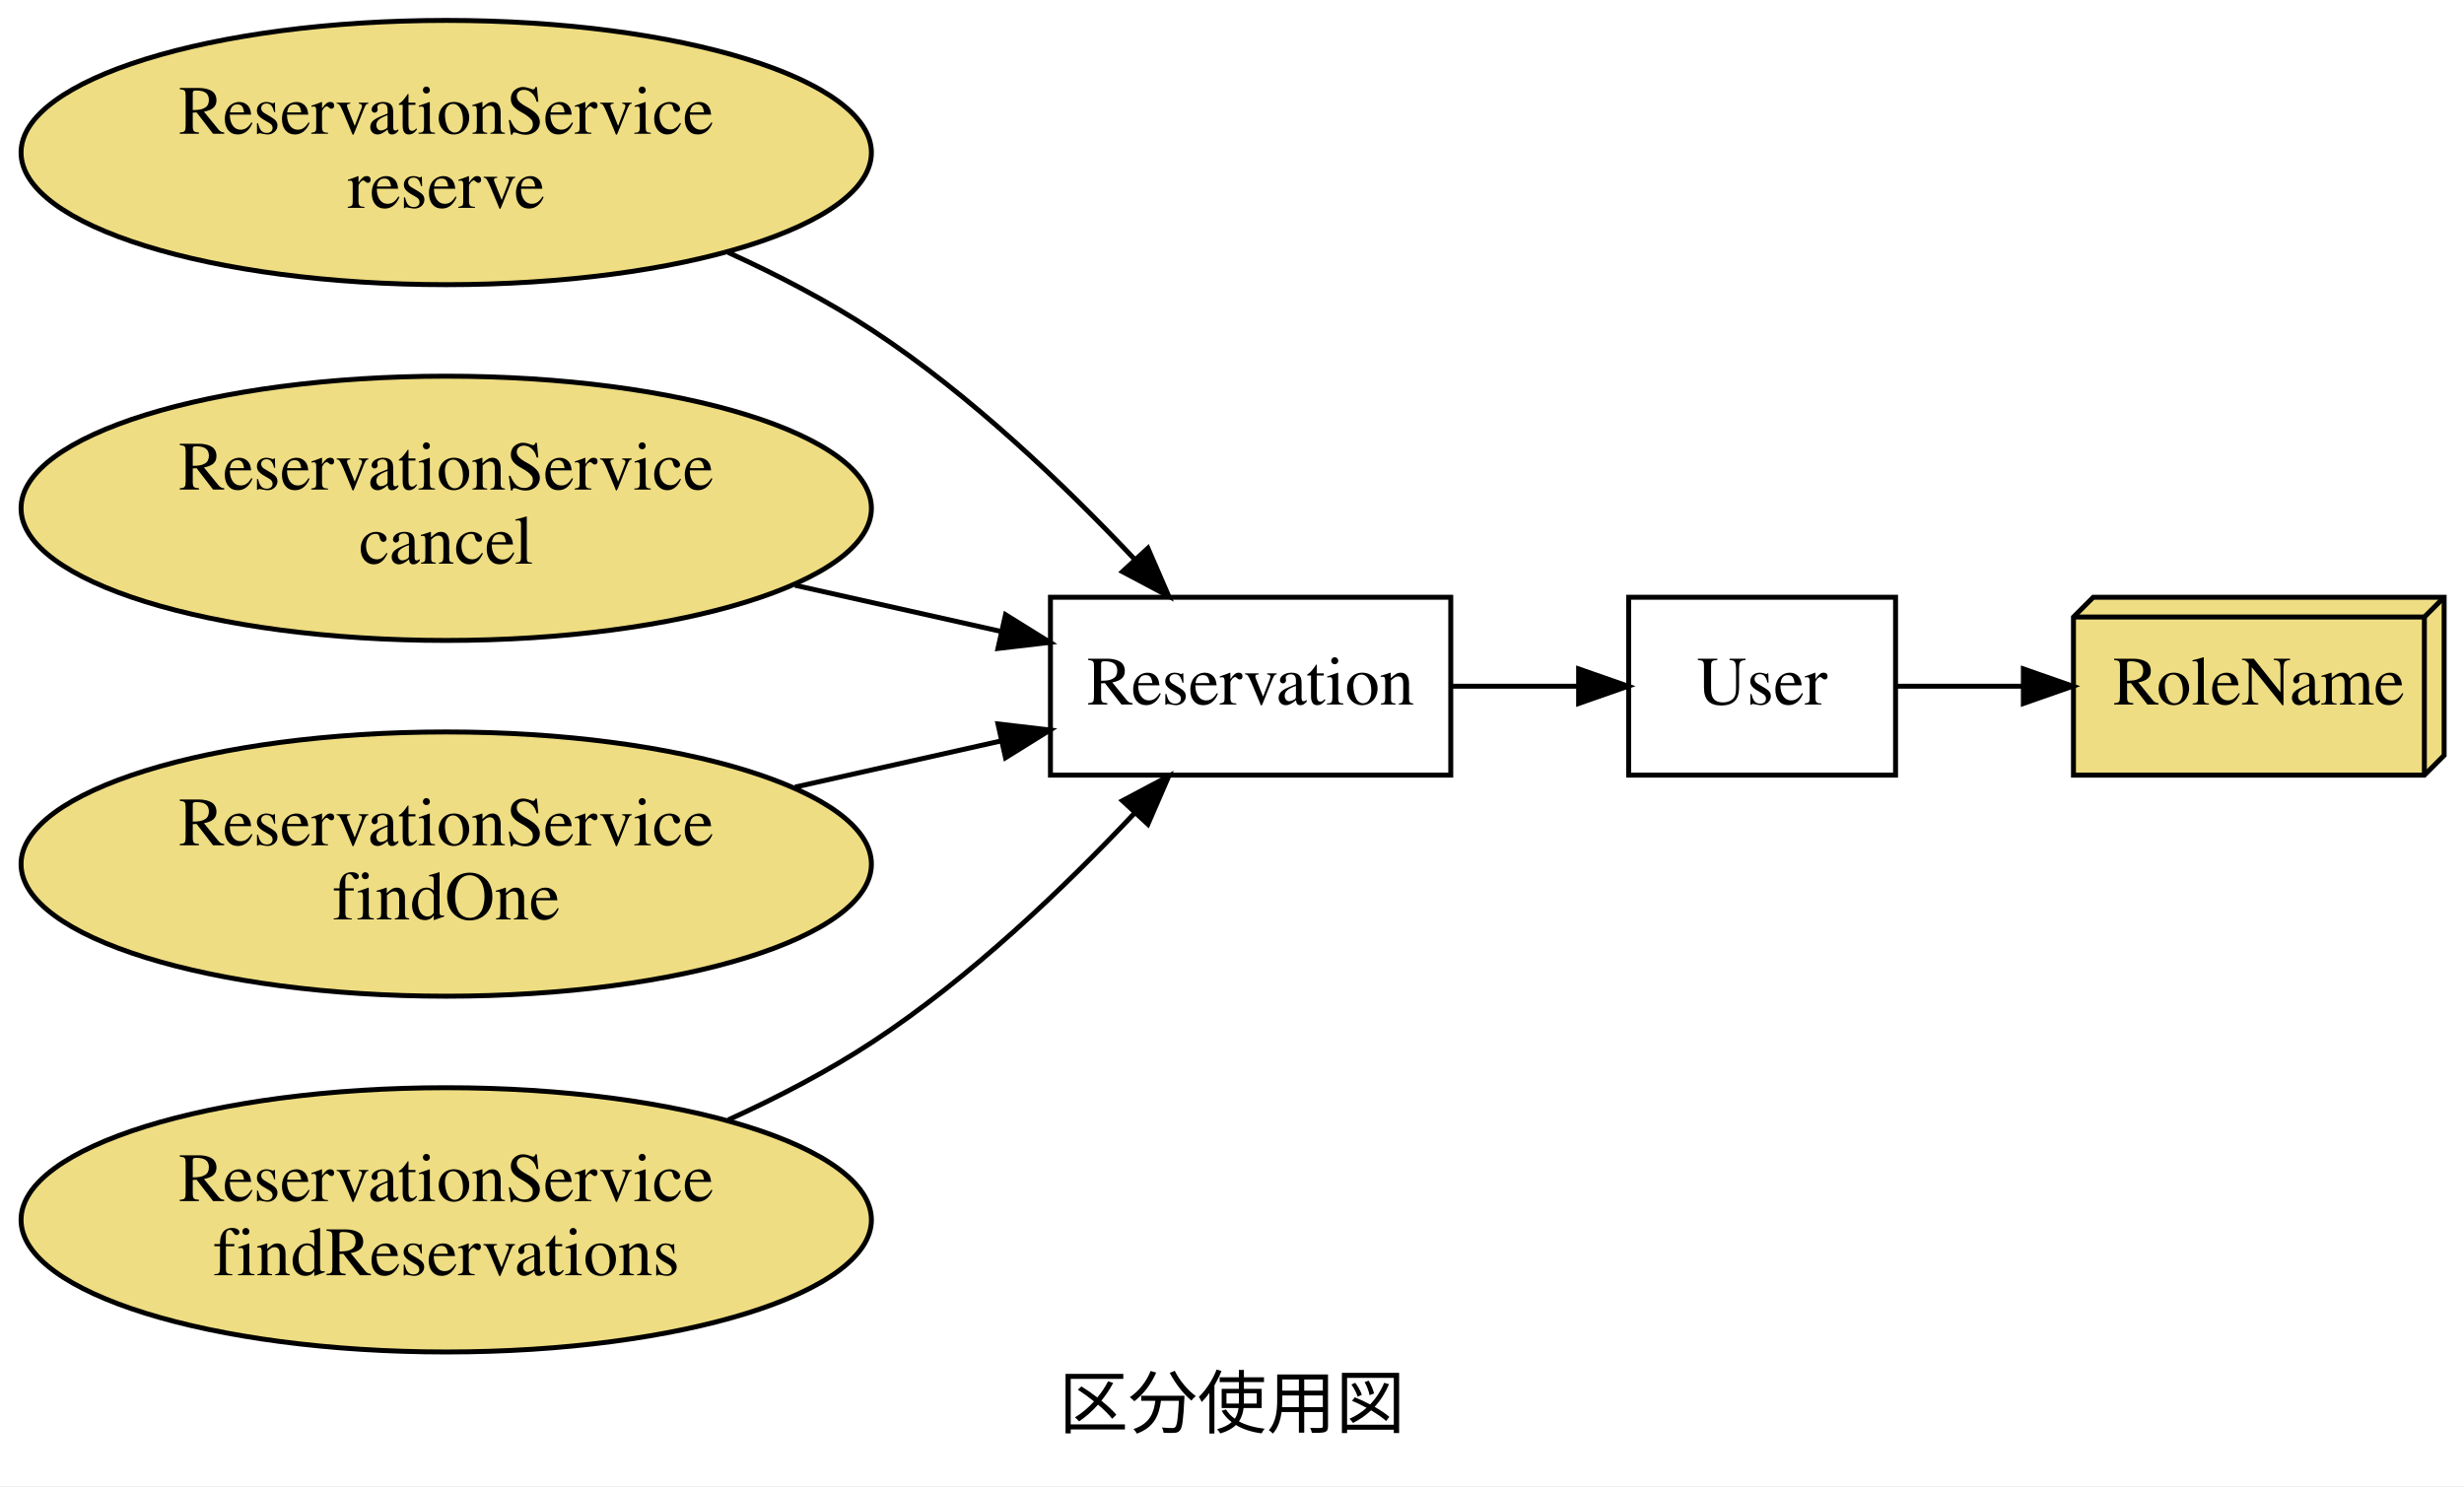
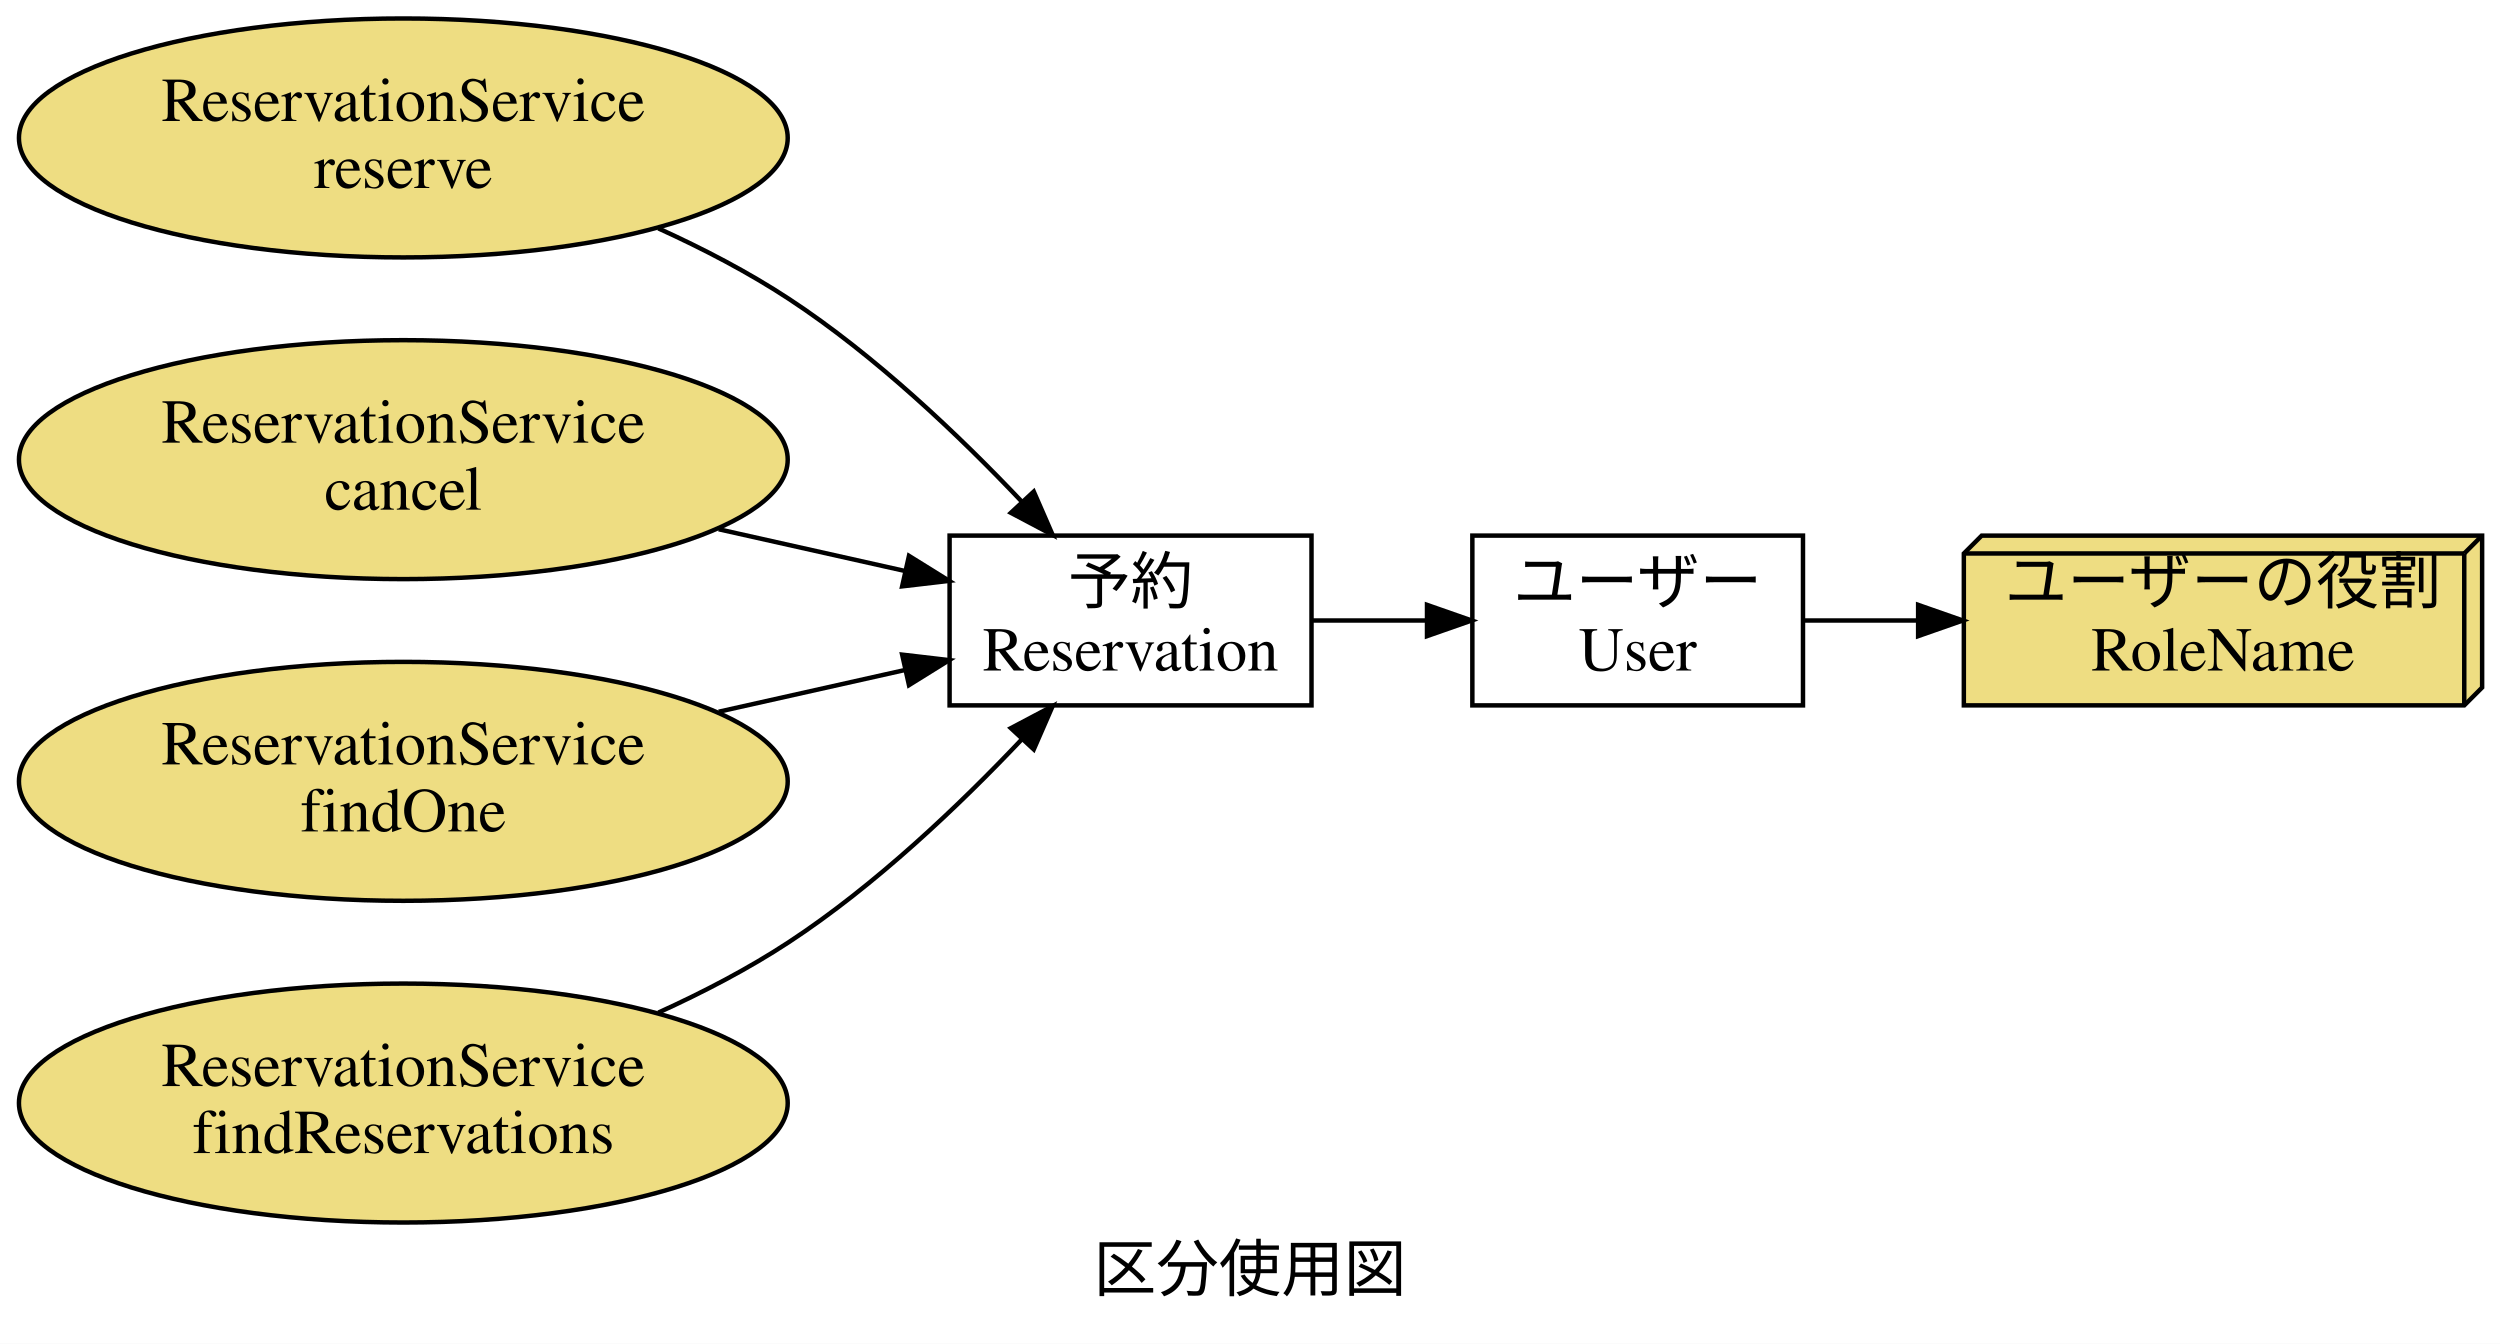
- <svg xmlns="http://www.w3.org/2000/svg" xmlns:xlink="http://www.w3.org/1999/xlink" width="499px" height="301px" viewBox="0.00 0.00 498.53 300.74">
+ <svg xmlns="http://www.w3.org/2000/svg" xmlns:xlink="http://www.w3.org/1999/xlink" width="560px" height="301px" viewBox="0.00 0.00 559.53 300.74">
  <g id="graph0" class="graph" transform="scale(1.0 1.0) rotate(0) translate(4 296.74)">
-     <polygon fill="white" stroke="transparent" points="-4,4 -4,-296.74 494.53,-296.74 494.53,4 -4,4" />
-     <text text-anchor="middle" x="245.27" y="-7.8" font-family="Times,serif" font-size="14.00">区分使用図</text>
+     <polygon fill="white" stroke="transparent" points="-4,4 -4,-296.74 555.53,-296.74 555.53,4 -4,4" />
+     <text text-anchor="middle" x="275.77" y="-7.8" font-family="Times,serif" font-size="14.00">区分使用図</text>
    <g id="node1" class="node">
-       <polygon fill="#eedd82" stroke="black" points="490.53,-175.87 419.53,-175.87 415.53,-171.87 415.53,-139.87 486.53,-139.87 490.53,-143.87 490.53,-175.87" />
-       <polyline fill="none" stroke="black" points="486.53,-171.87 415.53,-171.87 " />
-       <polyline fill="none" stroke="black" points="486.53,-171.87 486.53,-139.87 " />
-       <polyline fill="none" stroke="black" points="486.53,-171.87 490.53,-175.87 " />
-       <text text-anchor="middle" x="453.03" y="-154.17" font-family="Times,serif" font-size="14.00">RoleName</text>
+       <polygon fill="#eedd82" stroke="black" points="551.53,-176.87 439.53,-176.87 435.53,-172.87 435.53,-138.87 547.53,-138.87 551.53,-142.87 551.53,-176.87" />
+       <polyline fill="none" stroke="black" points="547.53,-172.87 435.53,-172.87 " />
+       <polyline fill="none" stroke="black" points="547.53,-172.87 547.53,-138.87 " />
+       <polyline fill="none" stroke="black" points="547.53,-172.87 551.53,-176.87 " />
+       <text text-anchor="middle" x="493.53" y="-161.67" font-family="Times,serif" font-size="14.00">ユーザーの役割</text>
+       <text text-anchor="middle" x="493.53" y="-146.67" font-family="Times,serif" font-size="14.00">RoleName</text>
    </g>
    <g id="node2" class="node">
      <g id="a_node2">
        <a xlink:href="https://github.com/system-sekkei/library/tree/master/src/main/java/mrs/application/service/reservation/ReservationService.java" xlink:title="ReservationService.reserve(Reservation)">
          <ellipse fill="#eedd82" stroke="black" cx="86.27" cy="-265.87" rx="86.03" ry="26.74" />
          <text text-anchor="middle" x="86.27" y="-269.67" font-family="Times,serif" font-size="14.00">ReservationService</text>
          <text text-anchor="middle" x="86.27" y="-254.67" font-family="Times,serif" font-size="14.00">reserve</text>
        </a>
      </g>
    </g>
    <g id="node6" class="node">
-       <polygon fill="white" stroke="black" points="289.53,-175.87 208.53,-175.87 208.53,-139.87 289.53,-139.87 289.53,-175.87" />
-       <text text-anchor="middle" x="249.03" y="-154.17" font-family="Times,serif" font-size="14.00">Reservation</text>
+       <polygon fill="white" stroke="black" points="289.53,-176.87 208.53,-176.87 208.53,-138.87 289.53,-138.87 289.53,-176.87" />
+       <text text-anchor="middle" x="249.03" y="-161.67" font-family="Times,serif" font-size="14.00">予約</text>
+       <text text-anchor="middle" x="249.03" y="-146.67" font-family="Times,serif" font-size="14.00">Reservation</text>
    </g>
    <g id="edge3" class="edge">
-       <path fill="none" stroke="black" d="M143.35,-245.63C153.4,-241.06 163.53,-235.78 172.53,-229.87 192.27,-216.93 211.47,-198.51 225.57,-183.54" />
-       <polygon fill="black" stroke="black" points="228.25,-185.8 232.46,-176.08 223.1,-181.05 228.25,-185.8" />
+       <path fill="none" stroke="black" d="M143.35,-245.63C153.4,-241.06 163.53,-235.78 172.53,-229.87 191.88,-217.18 210.72,-199.23 224.74,-184.42" />
+       <polygon fill="black" stroke="black" points="227.37,-186.73 231.6,-177.02 222.24,-181.97 227.37,-186.73" />
    </g>
    <g id="node3" class="node">
      <g id="a_node3">
        <a xlink:href="https://github.com/system-sekkei/library/tree/master/src/main/java/mrs/application/service/reservation/ReservationService.java" xlink:title="ReservationService.cancel(Reservation)">
          <ellipse fill="#eedd82" stroke="black" cx="86.27" cy="-193.87" rx="86.03" ry="26.74" />
          <text text-anchor="middle" x="86.27" y="-197.67" font-family="Times,serif" font-size="14.00">ReservationService</text>
          <text text-anchor="middle" x="86.27" y="-182.67" font-family="Times,serif" font-size="14.00">cancel</text>
        </a>
      </g>
    </g>
    <g id="edge4" class="edge">
      <path fill="none" stroke="black" d="M156.85,-178.29C170.91,-175.14 185.43,-171.89 198.63,-168.93" />
      <polygon fill="black" stroke="black" points="199.44,-172.34 208.44,-166.74 197.91,-165.51 199.44,-172.34" />
    </g>
    <g id="node4" class="node">
      <g id="a_node4">
        <a xlink:href="https://github.com/system-sekkei/library/tree/master/src/main/java/mrs/application/service/reservation/ReservationService.java" xlink:title="ReservationService.findOne(Integer)">
          <ellipse fill="#eedd82" stroke="black" cx="86.27" cy="-121.87" rx="86.03" ry="26.74" />
          <text text-anchor="middle" x="86.27" y="-125.67" font-family="Times,serif" font-size="14.00">ReservationService</text>
          <text text-anchor="middle" x="86.27" y="-110.67" font-family="Times,serif" font-size="14.00">findOne</text>
        </a>
      </g>
    </g>
    <g id="edge5" class="edge">
      <path fill="none" stroke="black" d="M156.85,-137.45C170.91,-140.6 185.43,-143.85 198.63,-146.81" />
      <polygon fill="black" stroke="black" points="197.91,-150.23 208.44,-149 199.44,-143.4 197.91,-150.23" />
    </g>
    <g id="node5" class="node">
      <g id="a_node5">
        <a xlink:href="https://github.com/system-sekkei/library/tree/master/src/main/java/mrs/application/service/reservation/ReservationService.java" xlink:title="ReservationService.findReservations(ReservableRoomId)">
          <ellipse fill="#eedd82" stroke="black" cx="86.27" cy="-49.87" rx="86.03" ry="26.74" />
          <text text-anchor="middle" x="86.27" y="-53.67" font-family="Times,serif" font-size="14.00">ReservationService</text>
          <text text-anchor="middle" x="86.27" y="-38.67" font-family="Times,serif" font-size="14.00">findReservations</text>
        </a>
      </g>
    </g>
    <g id="edge6" class="edge">
-       <path fill="none" stroke="black" d="M143.35,-70.11C153.4,-74.68 163.53,-79.96 172.53,-85.87 192.27,-98.81 211.47,-117.23 225.57,-132.2" />
-       <polygon fill="black" stroke="black" points="223.1,-134.69 232.46,-139.66 228.25,-129.94 223.1,-134.69" />
+       <path fill="none" stroke="black" d="M143.35,-70.11C153.4,-74.68 163.53,-79.96 172.53,-85.87 191.88,-98.56 210.72,-116.51 224.74,-131.32" />
+       <polygon fill="black" stroke="black" points="222.24,-133.77 231.6,-138.72 227.37,-129.01 222.24,-133.77" />
    </g>
    <g id="node7" class="node">
-       <polygon fill="white" stroke="black" points="379.53,-175.87 325.53,-175.87 325.53,-139.87 379.53,-139.87 379.53,-175.87" />
-       <text text-anchor="middle" x="352.53" y="-154.17" font-family="Times,serif" font-size="14.00">User</text>
+       <polygon fill="white" stroke="black" points="399.53,-176.87 325.53,-176.87 325.53,-138.87 399.53,-138.87 399.53,-176.87" />
+       <text text-anchor="middle" x="362.53" y="-161.67" font-family="Times,serif" font-size="14.00">ユーザー</text>
+       <text text-anchor="middle" x="362.53" y="-146.67" font-family="Times,serif" font-size="14.00">User</text>
    </g>
    <g id="edge2" class="edge">
-       <path fill="none" stroke="black" d="M289.57,-157.87C298.02,-157.87 306.91,-157.87 315.24,-157.87" />
-       <polygon fill="black" stroke="black" points="315.4,-161.37 325.4,-157.87 315.4,-154.37 315.4,-161.37" />
+       <path fill="none" stroke="black" d="M289.66,-157.87C297.94,-157.87 306.73,-157.87 315.23,-157.87" />
+       <polygon fill="black" stroke="black" points="315.38,-161.37 325.38,-157.87 315.38,-154.37 315.38,-161.37" />
    </g>
    <g id="edge1" class="edge">
-       <path fill="none" stroke="black" d="M379.67,-157.87C387.54,-157.87 396.42,-157.87 405.2,-157.87" />
-       <polygon fill="black" stroke="black" points="405.39,-161.37 415.39,-157.87 405.39,-154.37 405.39,-161.37" />
+       <path fill="none" stroke="black" d="M399.81,-157.87C407.74,-157.87 416.37,-157.87 425.08,-157.87" />
+       <polygon fill="black" stroke="black" points="425.3,-161.37 435.3,-157.87 425.3,-154.37 425.3,-161.37" />
    </g>
  </g>
</svg>
